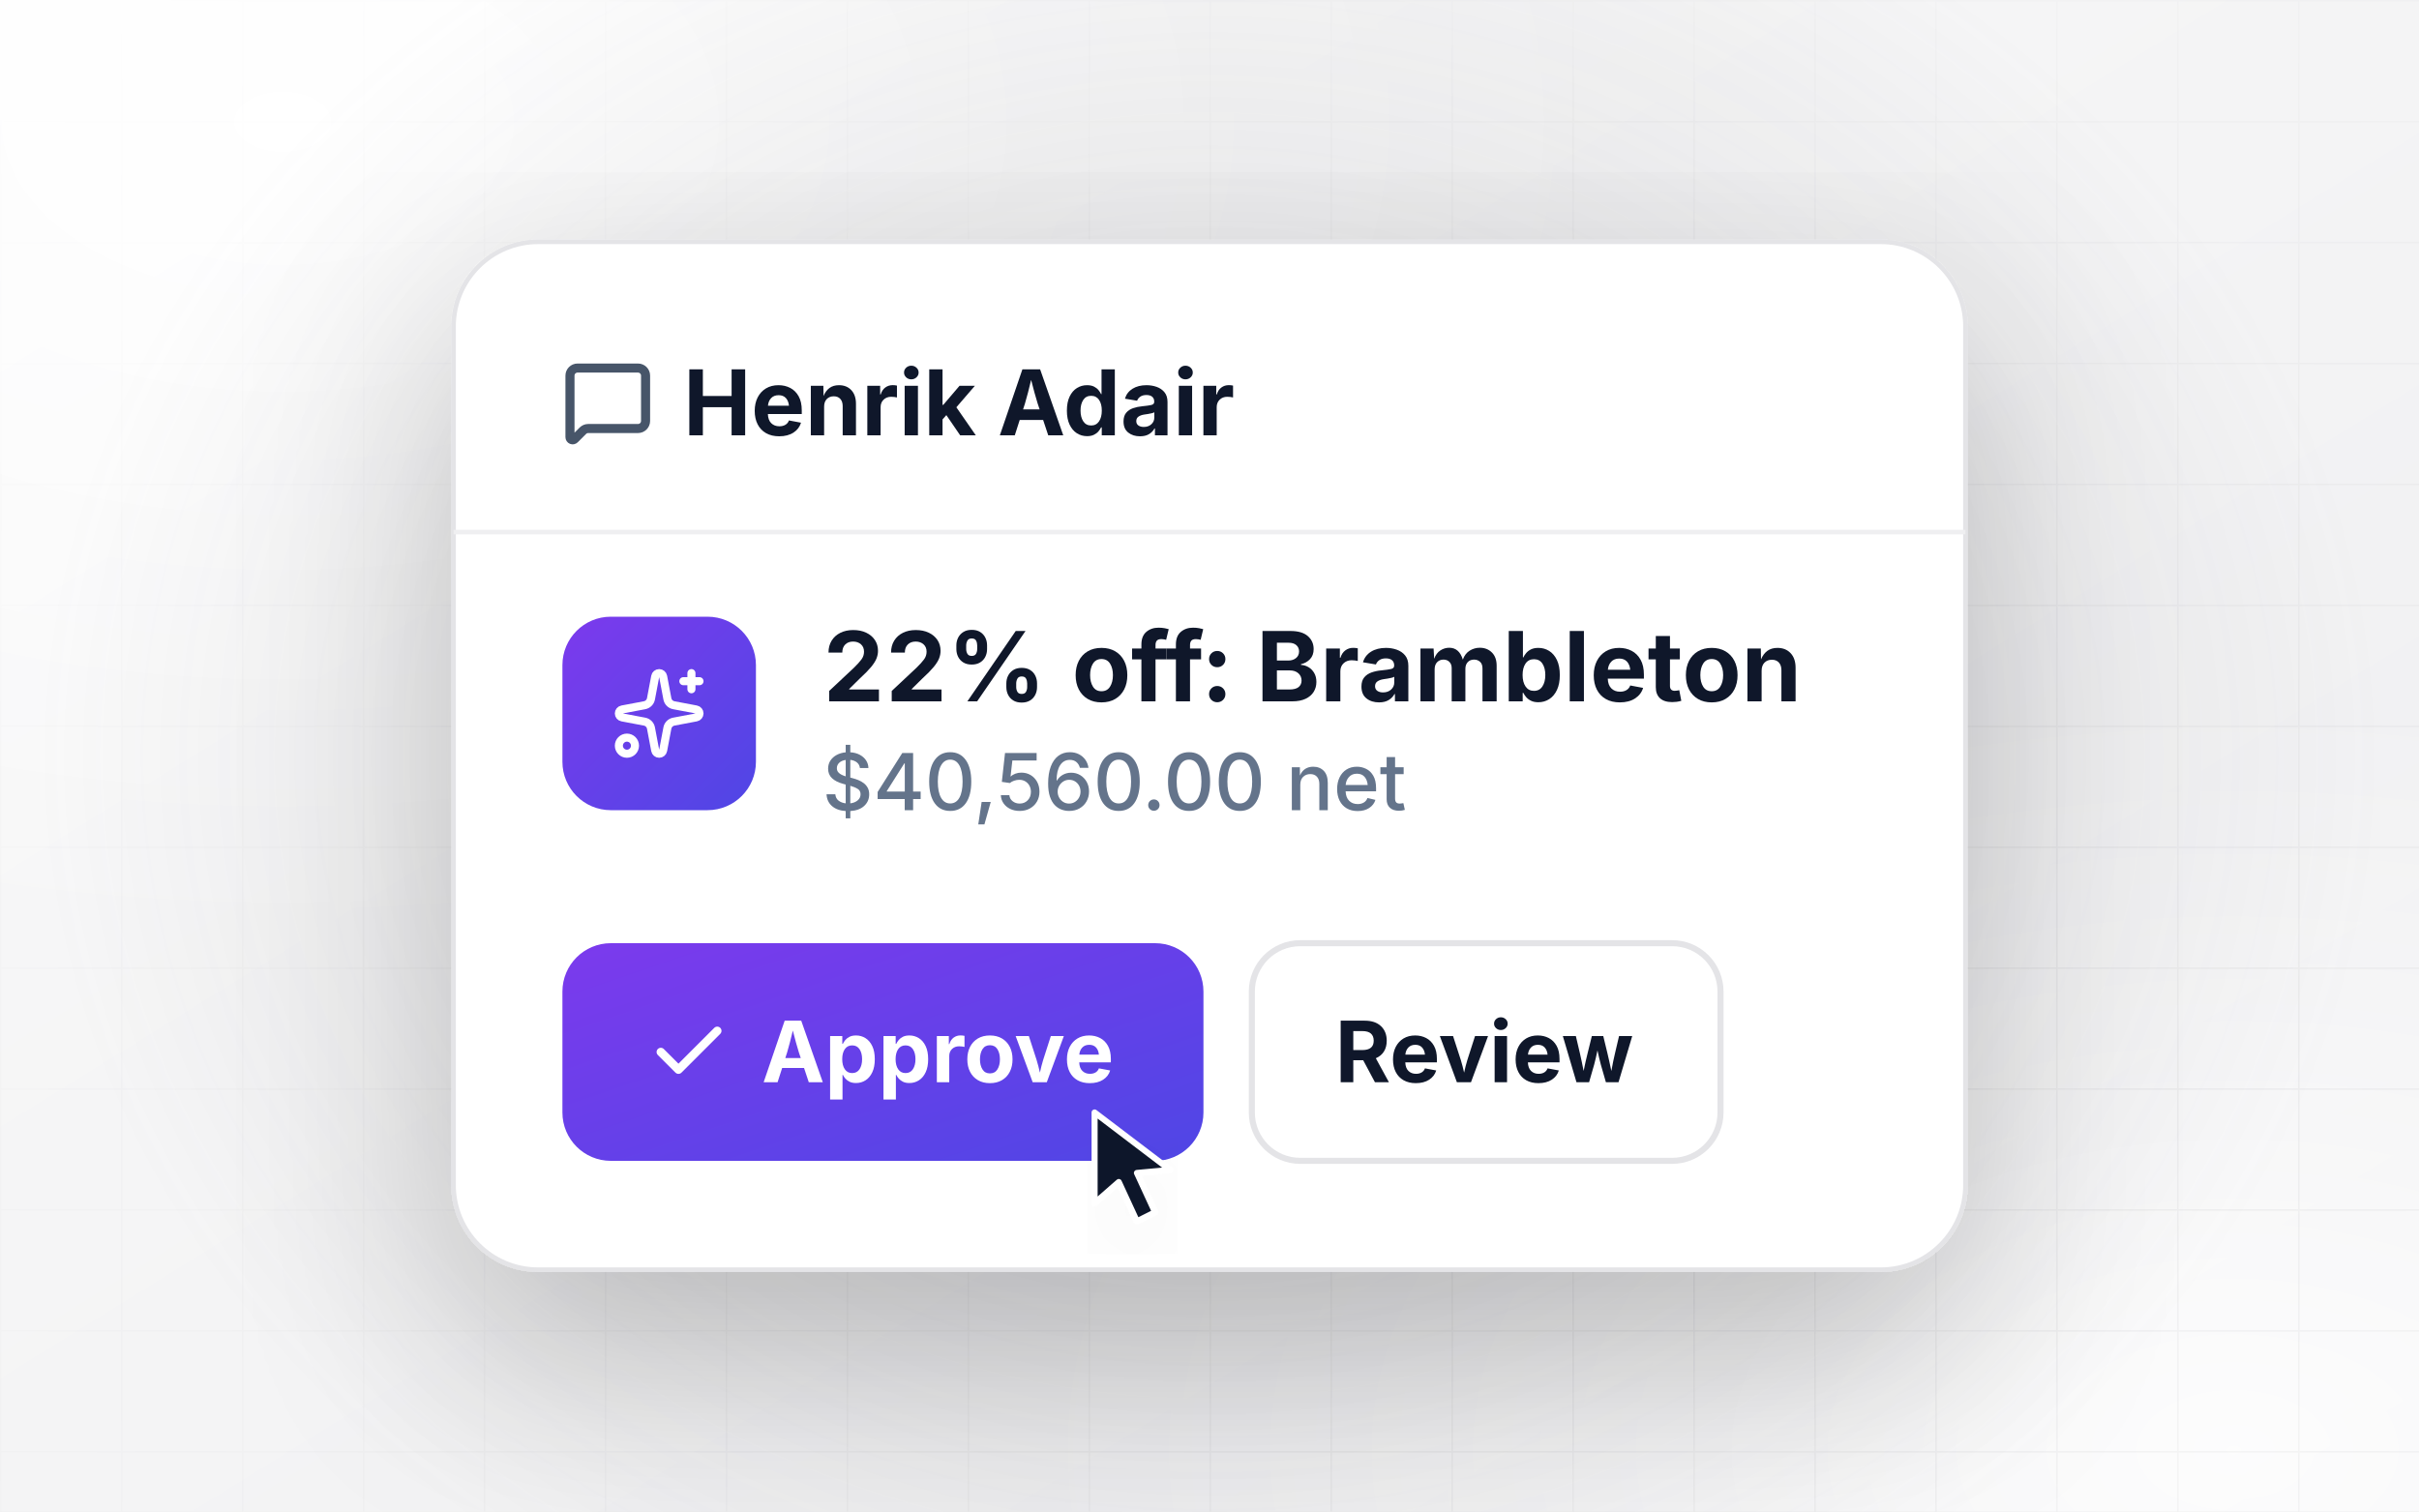
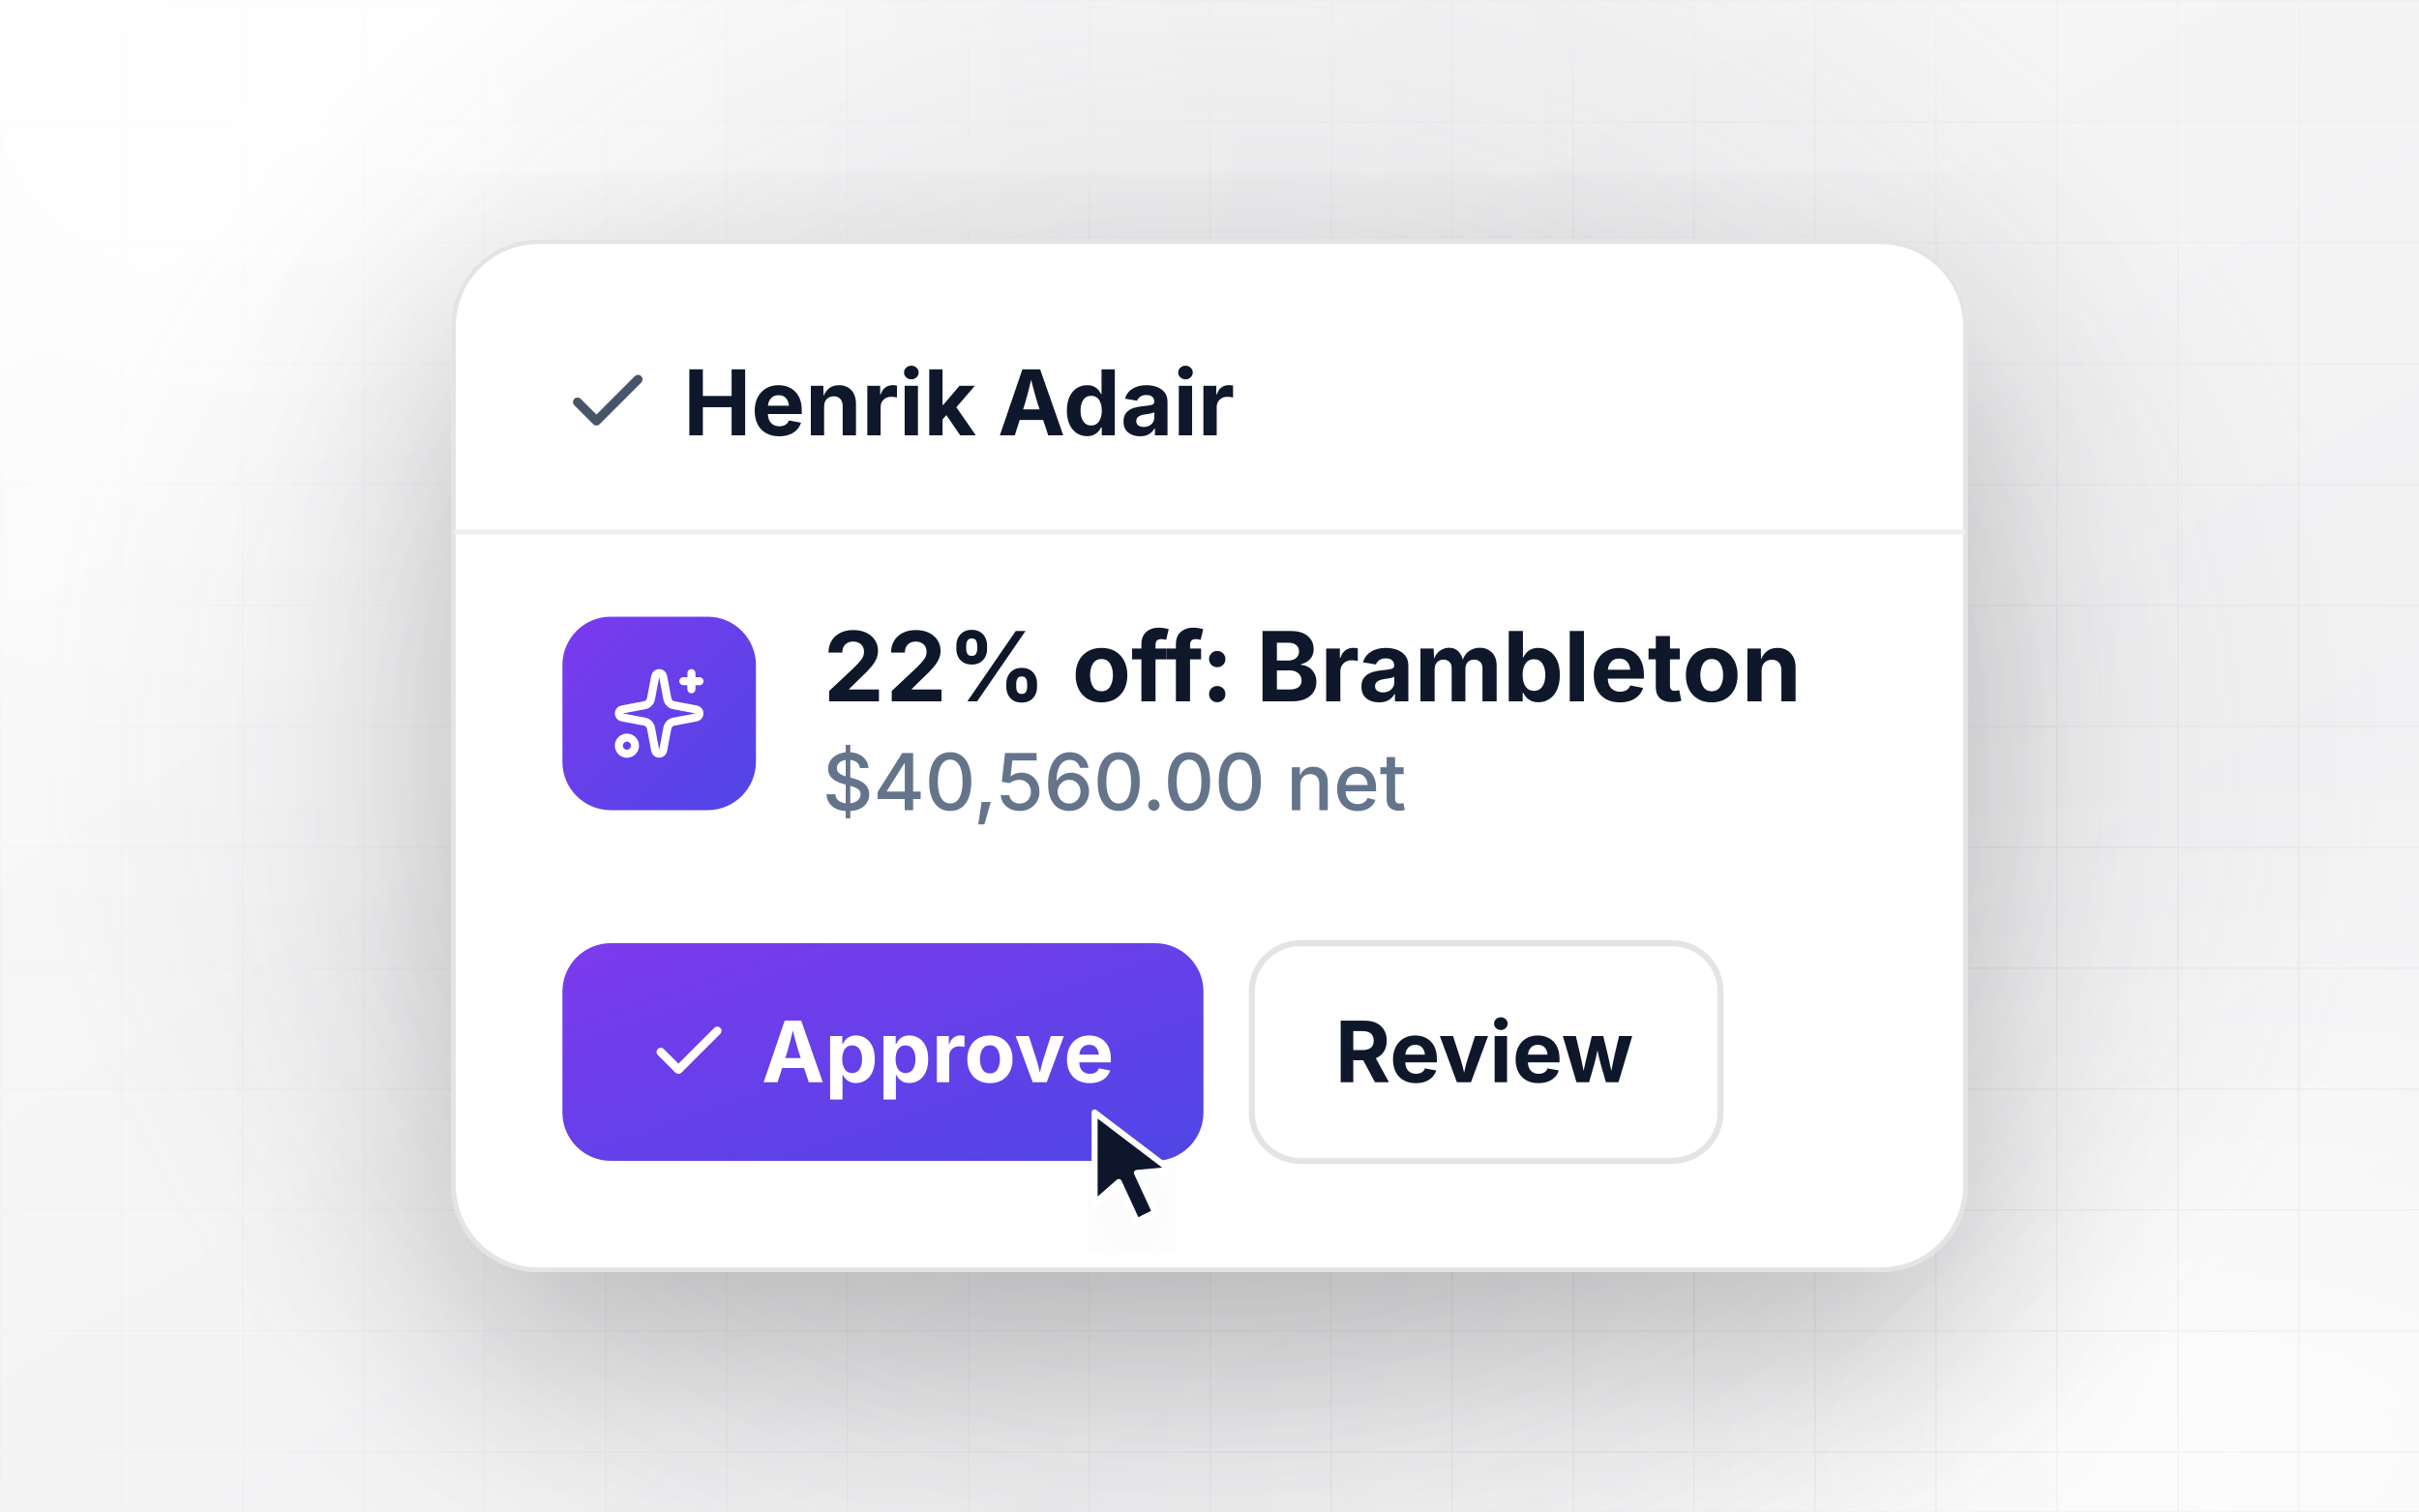
<svg xmlns="http://www.w3.org/2000/svg" xmlns:xlink="http://www.w3.org/1999/xlink" viewBox="0 0 800 500" width="800" height="500" role="img">
  <defs>
    <linearGradient id="bg" x1="0" y1="0" x2="1" y2="1">
      <stop offset="0" stop-color="#FAFAFA" />
      <stop offset="1" stop-color="#EEEEF0" />
    </linearGradient>
    <radialGradient id="glowA" cx="0.12" cy="0.08" r="0.55">
      <stop offset="0" stop-color="#FFFFFF" stop-opacity="0.95" />
      <stop offset="1" stop-color="#FFFFFF" stop-opacity="0" />
    </radialGradient>
    <radialGradient id="glowB" cx="0.92" cy="0.96" r="0.5">
      <stop offset="0" stop-color="#FFFFFF" stop-opacity="0.85" />
      <stop offset="1" stop-color="#FFFFFF" stop-opacity="0" />
    </radialGradient>
    <linearGradient id="gAcc" x1="0" y1="0" x2="1" y2="1">
      <stop offset="0" stop-color="#7C3AED" />
      <stop offset="1" stop-color="#4F46E5" />
    </linearGradient>
    <linearGradient id="gStroke" x1="0" y1="0" x2="1" y2="0">
      <stop offset="0" stop-color="#A78BFA" />
      <stop offset="1" stop-color="#818CF8" />
    </linearGradient>
    <pattern id="grid" width="40" height="40" patternUnits="userSpaceOnUse">
      <path d="M40 0H0V40" fill="none" stroke="#52525B" stroke-opacity="0.07" stroke-width="1" />
    </pattern>
    <radialGradient id="fade" cx="0.5" cy="0.45" r="0.65">
      <stop offset="0" stop-color="#fff" stop-opacity="1" />
      <stop offset="1" stop-color="#fff" stop-opacity="0" />
    </radialGradient>
    <mask id="gridMask">
      <rect width="1200" height="800" fill="url(#fade)" />
    </mask>
    <filter id="e1" x="-10%" y="-10%" width="120%" height="140%">
      <feDropShadow dx="0" dy="1" stdDeviation="1.2" flood-color="#0F172A" flood-opacity="0.07" />
      <feDropShadow dx="0" dy="12" stdDeviation="18" flood-color="#18181B" flood-opacity="0.08" />
    </filter>
    <filter id="e2" x="-15%" y="-15%" width="130%" height="160%">
      <feDropShadow dx="0" dy="2" stdDeviation="3" flood-color="#0F172A" flood-opacity="0.10" />
      <feDropShadow dx="0" dy="28" stdDeviation="34" flood-color="#18181B" flood-opacity="0.20" />
    </filter>
    <radialGradient id="spot" cx="0.5" cy="0.5" r="0.5">
      <stop offset="0" stop-color="#71717A" stop-opacity="0.24" />
      <stop offset="1" stop-color="#71717A" stop-opacity="0" />
    </radialGradient>
    <path id="g700_H" d="M135 0V1490H440V888H1089V1490H1395V0H1089V635H440V0Z" />
    <path id="g700_e" d="M633 -22Q462 -22 338.0 48.0Q214 118 147.5 247.0Q81 376 81 553Q81 726 147.5 856.0Q214 986 334.5 1059.0Q455 1132 618 1132Q764 1132 883.0 1070.0Q1002 1008 1072.5 882.0Q1143 756 1143 565V481H378Q383 344 454.0 274.0Q525 204 638 204Q717 204 773.5 237.5Q830 271 854 336L1126 285Q1085 146 956.5 62.0Q828 -22 633 -22ZM380 669H854Q843 778 784.0 842.0Q725 906 621 906Q513 906 451.0 839.5Q389 773 380 669Z" />
    <path id="g700_n" d="M428 647V0H128V1118H411L415 887Q462 1004 548.0 1068.0Q634 1132 763 1132Q937 1132 1042.0 1020.0Q1147 908 1147 711V0H847V659Q847 763 793.5 822.0Q740 881 645 881Q549 881 488.5 819.5Q428 758 428 647Z" />
    <path id="g700_r" d="M128 0V1118H418V923H430Q461 1026 533.5 1079.5Q606 1133 700 1133Q751 1133 797 1123V855Q777 861 738.5 865.5Q700 870 667 870Q563 870 495.5 805.0Q428 740 428 636V0Z" />
    <path id="g700_i" d="M128 0V1118H428V0ZM278 1264Q210 1264 162.0 1309.0Q114 1354 114 1418Q114 1482 162.0 1527.0Q210 1572 278 1572Q346 1572 394.5 1527.0Q443 1482 443 1418Q443 1354 394.5 1309.0Q346 1264 278 1264Z" />
    <path id="g700_k" d="M128 0V1490H428V688H445L811 1118H1158L740 633L1179 0H826L514 456L428 359V0Z" />
    <path id="g700_A" d="M49 0 558 1490H958L1480 0H1141L1026 346H497L386 0ZM573 585H947L902 719Q866 833 830.0 966.0Q794 1099 755 1251Q718 1097 684.0 964.0Q650 831 616 719Z" />
    <path id="g700_d" d="M537 -19Q408 -19 305.0 47.5Q202 114 141.5 242.5Q81 371 81 557Q81 748 143.0 876.0Q205 1004 308.0 1068.0Q411 1132 535 1132Q630 1132 693.0 1100.0Q756 1068 794.5 1021.0Q833 974 853 930H863V1490H1163V0H868V179H853Q832 134 793.0 88.5Q754 43 691.0 12.0Q628 -19 537 -19ZM629 222Q743 222 806.0 314.0Q869 406 869 558Q869 710 806.5 801.0Q744 892 629 892Q511 892 450.0 798.5Q389 705 389 558Q389 410 450.5 316.0Q512 222 629 222Z" />
    <path id="g700_a" d="M440 -22Q280 -22 174.0 62.5Q68 147 68 313Q68 438 128.0 509.0Q188 580 284.0 613.0Q380 646 490 656Q634 670 697.5 685.5Q761 701 761 756V761Q761 832 715.5 871.0Q670 910 586 910Q499 910 446.0 872.5Q393 835 375 781L100 827Q143 972 271.5 1052.0Q400 1132 587 1132Q707 1132 815.5 1094.0Q924 1056 992.5 972.5Q1061 889 1061 753V0H777V155H767Q726 77 645.0 27.5Q564 -22 440 -22ZM525 189Q630 189 696.5 250.0Q763 311 763 400V521Q745 508 704.5 498.5Q664 489 619.0 481.5Q574 474 541 470Q458 458 407.0 423.0Q356 388 356 321Q356 256 403.5 222.5Q451 189 525 189Z" />
    <path id="g700_two_tf" d="M142 0V220L670 715Q771 814 825.5 887.5Q880 961 880 1051Q880 1151 814.5 1208.5Q749 1266 649 1266Q545 1266 482.5 1204.0Q420 1142 420 1033H128Q128 1178 194.5 1285.5Q261 1393 379.0 1451.5Q497 1510 651 1510Q809 1510 927.0 1453.5Q1045 1397 1110.5 1298.0Q1176 1199 1176 1070Q1176 987 1143.5 906.0Q1111 825 1027.5 724.5Q944 624 791 484L566 262V251H1196V0Z" />
    <path id="g700_percent" d="M1569 -26Q1463 -26 1390.5 19.0Q1318 64 1281.0 138.5Q1244 213 1244 302V380Q1244 470 1282.0 544.5Q1320 619 1392.5 664.0Q1465 709 1569 709Q1675 709 1747.5 664.0Q1820 619 1857.0 544.0Q1894 469 1894 380V302Q1894 213 1856.5 138.0Q1819 63 1746.5 18.5Q1674 -26 1569 -26ZM511 779Q405 779 332.5 824.0Q260 869 223.0 943.5Q186 1018 186 1107V1185Q186 1275 224.0 1349.5Q262 1424 334.5 1469.0Q407 1514 511 1514Q617 1514 689.5 1469.0Q762 1424 799.0 1349.0Q836 1274 836 1185V1107Q836 1017 798.5 942.5Q761 868 688.5 823.5Q616 779 511 779ZM419 0 1443 1490H1650L626 0ZM511 962Q578 962 602.5 1007.0Q627 1052 627 1107V1185Q627 1239 603.5 1285.5Q580 1332 511 1332Q445 1332 419.5 1285.0Q394 1238 394 1185V1107Q394 1052 419.5 1007.0Q445 962 511 962ZM1569 157Q1636 157 1660.5 202.0Q1685 247 1685 302V380Q1685 434 1661.5 480.5Q1638 527 1569 527Q1503 527 1478.0 480.0Q1453 433 1453 380V302Q1453 247 1478.0 202.0Q1503 157 1569 157Z" />
    <path id="g700_o" d="M628 -22Q460 -22 337.0 50.5Q214 123 147.5 252.5Q81 382 81 554Q81 727 147.5 857.0Q214 987 337.0 1059.5Q460 1132 628 1132Q796 1132 919.0 1059.5Q1042 987 1108.5 857.0Q1175 727 1175 554Q1175 382 1108.5 252.5Q1042 123 919.0 50.5Q796 -22 628 -22ZM628 214Q748 214 809.0 311.0Q870 408 870 555Q870 703 809.0 799.5Q748 896 628 896Q508 896 447.5 799.5Q387 703 387 555Q387 408 447.5 311.0Q508 214 628 214Z" />
    <path id="g700_f" d="M750 1118V889H516V0H217V889H20V1118H217V1204Q217 1382 321.0 1471.0Q425 1560 580 1560Q651 1560 709.0 1549.0Q767 1538 795 1529L741 1303Q723 1308 696.5 1313.0Q670 1318 641 1318Q572 1318 544.0 1285.5Q516 1253 516 1194V1118Z" />
    <path id="g700_colon_tf" d="M277 -19Q204 -19 154.0 30.5Q104 80 104 153Q104 226 154.0 275.5Q204 325 277 325Q350 325 400.0 275.5Q450 226 450 153Q450 80 400.0 30.5Q350 -19 277 -19ZM277 723Q204 723 154.0 772.5Q104 822 104 895Q104 968 154.0 1017.5Q204 1067 277 1067Q350 1067 400.0 1017.5Q450 968 450 895Q450 822 400.0 772.5Q350 723 277 723Z" />
    <path id="g700_B" d="M135 0V1490H726Q971 1490 1094.5 1382.0Q1218 1274 1218 1107Q1218 975 1141.5 894.0Q1065 813 950 787V772Q1034 768 1108.5 724.0Q1183 680 1229.5 600.5Q1276 521 1276 411Q1276 293 1218.0 200.0Q1160 107 1046.0 53.5Q932 0 764 0ZM440 251H704Q839 251 900.5 303.0Q962 355 962 440Q962 533 894.5 594.0Q827 655 712 655H440ZM440 864H681Q779 864 844.0 916.0Q909 968 909 1058Q909 1139 851.5 1190.0Q794 1241 687 1241H440Z" />
    <path id="g700_m" d="M128 0V1118H406L418 901Q463 1023 550.0 1079.0Q637 1135 737 1135Q949 1135 1025 884Q1072 1013 1170.5 1074.0Q1269 1135 1384 1135Q1538 1135 1639.5 1035.5Q1741 936 1741 754V0H1441V697Q1441 791 1389.5 837.5Q1338 884 1263 884Q1178 884 1128.5 830.0Q1079 776 1079 688V0H789V705Q789 787 740.5 835.5Q692 884 615 884Q536 884 482.0 830.5Q428 777 428 676V0Z" />
    <path id="g700_b" d="M754 -19Q663 -19 600.0 12.0Q537 43 497.5 88.5Q458 134 437 179H423V0H128V1490H428V930H437Q457 974 495.5 1021.0Q534 1068 597.5 1100.0Q661 1132 756 1132Q880 1132 983.0 1068.0Q1086 1004 1147.5 876.0Q1209 748 1209 557Q1209 371 1149.0 242.5Q1089 114 986.0 47.5Q883 -19 754 -19ZM662 222Q779 222 840.5 316.0Q902 410 902 558Q902 705 841.0 798.5Q780 892 662 892Q546 892 483.5 801.0Q421 710 421 558Q421 406 484.0 314.0Q547 222 662 222Z" />
    <path id="g700_l" d="M428 1490V0H128V1490Z" />
    <path id="g700_t" d="M683 1118V889H474V327Q474 223 576 223Q593 223 623.5 227.5Q654 232 671 236L714 11Q664 -4 614.5 -10.0Q565 -16 520 -16Q352 -16 263.0 65.5Q174 147 174 301V889H20V1118H174V1384H474V1118Z" />
    <path id="g500_dollar" d="M605 -212V-23Q380 -8 248.0 107.0Q116 222 106 414H335Q344 306 420.0 248.0Q496 190 605 178V667L535 687Q352 736 249.5 832.0Q147 928 147 1081Q147 1200 206.5 1291.0Q266 1382 369.0 1438.0Q472 1494 605 1507V1702H725V1508Q864 1499 969.0 1444.0Q1074 1389 1134.0 1299.5Q1194 1210 1197 1098H975Q965 1189 897.5 1243.5Q830 1298 725 1310V849L788 832Q859 814 934.5 783.5Q1010 753 1074.0 704.5Q1138 656 1177.5 584.5Q1217 513 1217 412Q1217 233 1088.5 112.5Q960 -8 725 -23V-212ZM725 178Q843 192 917.5 255.5Q992 319 992 415Q992 509 915.5 556.0Q839 603 725 635ZM605 881V1308Q498 1293 436.5 1235.0Q375 1177 375 1094Q375 1031 410.0 989.5Q445 948 498.0 922.5Q551 897 605 881Z" />
    <path id="g500_four" d="M114 290V474L756 1490H1038V484H1234V290H1038V0H819V290ZM821 484V1219H809L352 496V484Z" />
    <path id="g500_zero" d="M661 -20Q401 -20 257.0 180.0Q113 380 113 744Q113 1106 257.5 1308.0Q402 1510 661 1510Q920 1510 1064.5 1308.0Q1209 1106 1209 744Q1209 381 1065.5 180.5Q922 -20 661 -20ZM661 175Q816 175 899.5 324.0Q983 473 983 744Q983 1016 899.5 1166.0Q816 1316 661 1316Q506 1316 422.0 1165.5Q338 1015 338 744Q338 473 422.0 324.0Q506 175 661 175Z" />
    <path id="g500_comma" d="M125 -371 213 214H450L285 -371Z" />
    <path id="g500_five" d="M607 -20Q468 -20 359.0 33.0Q250 86 185.5 179.0Q121 272 116 390H338Q346 294 423.0 233.0Q500 172 607 172Q734 172 816.5 258.0Q899 344 899 478Q899 568 860.0 639.0Q821 710 753.0 750.5Q685 791 597 791Q529 791 461.0 767.5Q393 744 352 707L142 737L225 1490H1048V1295H416L369 879H377Q421 923 493.5 950.5Q566 978 650 978Q786 978 892.5 914.0Q999 850 1060.5 738.0Q1122 626 1122 482Q1122 337 1056.0 223.5Q990 110 873.5 45.0Q757 -20 607 -20Z" />
    <path id="g500_six" d="M659 -20Q559 -20 461.5 15.5Q364 51 285.5 132.5Q207 214 160.0 352.0Q113 490 113 695Q113 953 181.5 1135.5Q250 1318 377.0 1414.0Q504 1510 678 1510Q810 1510 913.5 1457.5Q1017 1405 1082.0 1313.0Q1147 1221 1164 1102H940Q918 1193 851.5 1251.5Q785 1310 678 1310Q514 1310 423.5 1168.5Q333 1027 333 774H344Q401 869 498.0 922.5Q595 976 713 976Q842 976 947.5 913.0Q1053 850 1115.5 739.5Q1178 629 1178 487Q1178 344 1113.0 229.0Q1048 114 931.5 47.0Q815 -20 659 -20ZM658 172Q742 172 809.5 213.5Q877 255 916.5 326.0Q956 397 956 484Q956 570 918.0 639.5Q880 709 813.5 750.0Q747 791 662 791Q577 791 509.0 748.0Q441 705 401.0 635.0Q361 565 361 482Q361 399 399.5 328.5Q438 258 505.0 215.0Q572 172 658 172Z" />
    <path id="g500_period" d="M311 -15Q249 -15 206.0 27.5Q163 70 163 132Q163 194 206.0 237.0Q249 280 311 280Q373 280 415.5 237.0Q458 194 458 132Q458 70 415.5 27.5Q373 -15 311 -15Z" />
    <path id="g500_n" d="M368 662V0H148V1118H358L359 903Q411 1021 498.5 1076.5Q586 1132 704 1132Q875 1132 979.5 1024.5Q1084 917 1084 710V0H864V683Q864 804 801.0 872.0Q738 940 628 940Q516 940 442.0 867.5Q368 795 368 662Z" />
    <path id="g500_e" d="M630 -23Q465 -23 345.0 48.0Q225 119 160.5 248.0Q96 377 96 551Q96 723 159.5 854.0Q223 985 339.0 1058.5Q455 1132 611 1132Q738 1132 852.5 1075.5Q967 1019 1038.5 895.5Q1110 772 1110 570V492H317Q323 330 409.0 244.5Q495 159 632 159Q724 159 790.5 199.0Q857 239 886 317L1093 268Q1053 137 931.0 57.0Q809 -23 630 -23ZM318 656H892Q880 788 809.5 869.0Q739 950 612 950Q480 950 403.5 863.5Q327 777 318 656Z" />
    <path id="g500_t" d="M626 1118V939H403V302Q403 235 431.5 203.5Q460 172 525 172Q543 172 570.5 176.0Q598 180 618 184L657 8Q622 -4 581.5 -9.5Q541 -15 503 -15Q351 -15 267.0 63.5Q183 142 183 284V939H20V1118H183V1384H403V1118Z" />
    <path id="g700_p" d="M128 -418V1118H423V930H437Q457 974 495.5 1021.0Q534 1068 597.5 1100.0Q661 1132 756 1132Q880 1132 983.0 1068.0Q1086 1004 1147.5 876.0Q1209 748 1209 557Q1209 371 1149.0 242.5Q1089 114 986.0 47.5Q883 -19 754 -19Q663 -19 600.0 12.0Q537 43 497.5 88.5Q458 134 437 179H428V-418ZM662 222Q779 222 840.5 316.0Q902 410 902 558Q902 705 841.0 798.5Q780 892 662 892Q546 892 483.5 801.0Q421 710 421 558Q421 406 484.0 314.0Q547 222 662 222Z" />
    <path id="g700_v" d="M443 0 31 1118H350L538 538Q561 463 580.5 387.0Q600 311 618 233Q635 311 653.5 386.5Q672 462 696 538L882 1118H1197L784 0Z" />
    <path id="g700_R" d="M135 0V1490H716Q970 1490 1109.5 1357.5Q1249 1225 1249 1005Q1249 852 1181.0 743.5Q1113 635 985 581L1302 0H964L680 532H440V0ZM440 779H660Q934 779 934 1005Q934 1118 866.5 1178.0Q799 1238 659 1238H440Z" />
    <path id="g700_w" d="M361 0 31 1118H346L443 705Q463 612 487.0 505.0Q511 398 534 273Q557 395 582.5 502.5Q608 610 631 705L733 1118H1009L1109 705Q1130 610 1155.5 503.0Q1181 396 1205 272Q1226 396 1249.0 503.0Q1272 610 1294 705L1391 1118H1710L1378 0H1073L949 431Q928 503 908.5 593.0Q889 683 869 771Q850 683 830.0 592.5Q810 502 790 431L666 0Z" />
  </defs>
  <style>
.pulse{transform-box:fill-box;transform-origin:center;animation:pulse 2.4s cubic-bezier(.2,.7,.3,1) infinite}
@keyframes pulse{0%{transform:scale(1);opacity:.30}75%{transform:scale(2.1);opacity:0}100%{transform:scale(2.1);opacity:0}}
.caret{animation:blink 1.1s steps(1) infinite}
@keyframes blink{0%,55%{opacity:1}56%,100%{opacity:0}}
.press{transform-box:fill-box;transform-origin:0 0;animation:press 3.2s ease-in-out infinite}
@keyframes press{0%,58%,100%{transform:translate(0,0) scale(1)}66%{transform:translate(1.5px,2px) scale(.9)}74%{transform:translate(0,0) scale(1)}}
.ripple{transform-box:fill-box;transform-origin:center;opacity:0;animation:ripple 3.2s ease-out infinite}
@keyframes ripple{0%,62%{opacity:0;transform:scale(.4)}68%{opacity:.5}100%{opacity:0;transform:scale(2.4)}}
.sweep{animation:sweep 4.8s cubic-bezier(.45,0,.2,1) infinite}
@keyframes sweep{0%{transform:translateY(-470px);opacity:0}8%{opacity:1}72%{transform:translateY(0);opacity:1}100%{transform:translateY(0);opacity:1}}
.ring{transform-box:fill-box;transform-origin:50% 12%;animation:ring 4s ease-in-out infinite}
@keyframes ring{0%,70%,100%{transform:rotate(0)}74%{transform:rotate(14deg)}78%{transform:rotate(-12deg)}82%{transform:rotate(8deg)}86%{transform:rotate(-4deg)}90%{transform:rotate(0)}}
.glow{animation:glow 2.6s ease-in-out infinite}
@keyframes glow{0%,100%{opacity:1}50%{opacity:.45}}
.float{animation:float 6s ease-in-out infinite}
@keyframes float{0%,100%{transform:translateY(0)}50%{transform:translateY(-6px)}}
@media (prefers-reduced-motion: reduce){*{animation:none!important}}
</style>
  <rect width="800" height="500" fill="url(#bg)" />
  <rect width="800" height="500" fill="url(#glowA)" />
  <rect width="800" height="500" fill="url(#glowB)" />
  <rect width="800" height="500" fill="url(#grid)" mask="url(#gridMask)" />
  <ellipse cx="400.0" cy="250.0" rx="390.0" ry="323.0" fill="url(#spot)" />
  <rect x="150" y="80" width="500" height="340" rx="28" fill="#fff" stroke="#E4E4E7" stroke-width="1.5" filter="url(#e2)" />
  <g transform="translate(186 118) scale(1.25)" fill="none" stroke="#475569" stroke-width="2.4" stroke-linecap="round" stroke-linejoin="round">
-     <path d="M22 17a2 2 0 0 1-2 2H6.828a2 2 0 0 0-1.414.586l-2.202 2.202A.71.71 0 0 1 2 21.286V5a2 2 0 0 1 2-2h16a2 2 0 0 1 2 2z" />
+     <path d="M20 6 9 17l-5-5" />
  </g>
  <g>
    <use href="#g700_H" xlink:href="#g700_H" transform="translate(226.00 144.00) scale(0.01465 -0.01465)" fill="#0F172A" />
    <use href="#g700_e" xlink:href="#g700_e" transform="translate(248.41 144.00) scale(0.01465 -0.01465)" fill="#0F172A" />
    <use href="#g700_n" xlink:href="#g700_n" transform="translate(266.28 144.00) scale(0.01465 -0.01465)" fill="#0F172A" />
    <use href="#g700_r" xlink:href="#g700_r" transform="translate(284.96 144.00) scale(0.01465 -0.01465)" fill="#0F172A" />
    <use href="#g700_i" xlink:href="#g700_i" transform="translate(297.31 144.00) scale(0.01465 -0.01465)" fill="#0F172A" />
    <use href="#g700_k" xlink:href="#g700_k" transform="translate(305.44 144.00) scale(0.01465 -0.01465)" fill="#0F172A" />
    <use href="#g700_A" xlink:href="#g700_A" transform="translate(329.95 144.00) scale(0.01465 -0.01465)" fill="#0F172A" />
    <use href="#g700_d" xlink:href="#g700_d" transform="translate(351.65 144.00) scale(0.01465 -0.01465)" fill="#0F172A" />
    <use href="#g700_a" xlink:href="#g700_a" transform="translate(370.57 144.00) scale(0.01465 -0.01465)" fill="#0F172A" />
    <use href="#g700_i" xlink:href="#g700_i" transform="translate(387.98 144.00) scale(0.01465 -0.01465)" fill="#0F172A" />
    <use href="#g700_r" xlink:href="#g700_r" transform="translate(396.11 144.00) scale(0.01465 -0.01465)" fill="#0F172A" />
  </g>
  <line x1="150" y1="176" x2="650" y2="176" stroke="#EFEFF1" stroke-width="1.5" />
  <rect x="186" y="204" width="64" height="64" rx="16" fill="url(#gAcc)" />
  <g transform="translate(202 220) scale(1.3333)" fill="none" stroke="#fff" stroke-width="2" stroke-linecap="round" stroke-linejoin="round">
    <path d="M11.017 2.814a1 1 0 0 1 1.966 0l1.051 5.558a2 2 0 0 0 1.594 1.594l5.558 1.051a1 1 0 0 1 0 1.966l-5.558 1.051a2 2 0 0 0-1.594 1.594l-1.051 5.558a1 1 0 0 1-1.966 0l-1.051-5.558a2 2 0 0 0-1.594-1.594l-5.558-1.051a1 1 0 0 1 0-1.966l5.558-1.051a2 2 0 0 0 1.594-1.594z" />
    <path d="M20 2v4" />
    <path d="M22 4h-4" />
    <circle cx="4" cy="20" r="2" />
  </g>
  <g>
    <use href="#g700_two_tf" xlink:href="#g700_two_tf" transform="translate(272.00 232.00) scale(0.01562 -0.01562)" fill="#0F172A" />
    <use href="#g700_two_tf" xlink:href="#g700_two_tf" transform="translate(292.69 232.00) scale(0.01562 -0.01562)" fill="#0F172A" />
    <use href="#g700_percent" xlink:href="#g700_percent" transform="translate(313.38 232.00) scale(0.01562 -0.01562)" fill="#0F172A" />
    <use href="#g700_o" xlink:href="#g700_o" transform="translate(354.47 232.00) scale(0.01562 -0.01562)" fill="#0F172A" />
    <use href="#g700_f" xlink:href="#g700_f" transform="translate(374.09 232.00) scale(0.01562 -0.01562)" fill="#0F172A" />
    <use href="#g700_f" xlink:href="#g700_f" transform="translate(385.50 232.00) scale(0.01562 -0.01562)" fill="#0F172A" />
    <use href="#g700_colon_tf" xlink:href="#g700_colon_tf" transform="translate(398.23 232.00) scale(0.01562 -0.01562)" fill="#0F172A" />
    <use href="#g700_B" xlink:href="#g700_B" transform="translate(415.42 232.00) scale(0.01562 -0.01562)" fill="#0F172A" />
    <use href="#g700_r" xlink:href="#g700_r" transform="translate(436.59 232.00) scale(0.01562 -0.01562)" fill="#0F172A" />
    <use href="#g700_a" xlink:href="#g700_a" transform="translate(449.19 232.00) scale(0.01562 -0.01562)" fill="#0F172A" />
    <use href="#g700_m" xlink:href="#g700_m" transform="translate(467.77 232.00) scale(0.01562 -0.01562)" fill="#0F172A" />
    <use href="#g700_b" xlink:href="#g700_b" transform="translate(496.97 232.00) scale(0.01562 -0.01562)" fill="#0F172A" />
    <use href="#g700_l" xlink:href="#g700_l" transform="translate(517.14 232.00) scale(0.01562 -0.01562)" fill="#0F172A" />
    <use href="#g700_e" xlink:href="#g700_e" transform="translate(525.81 232.00) scale(0.01562 -0.01562)" fill="#0F172A" />
    <use href="#g700_t" xlink:href="#g700_t" transform="translate(544.88 232.00) scale(0.01562 -0.01562)" fill="#0F172A" />
    <use href="#g700_o" xlink:href="#g700_o" transform="translate(556.28 232.00) scale(0.01562 -0.01562)" fill="#0F172A" />
    <use href="#g700_n" xlink:href="#g700_n" transform="translate(575.91 232.00) scale(0.01562 -0.01562)" fill="#0F172A" />
  </g>
  <g>
    <use href="#g500_dollar" xlink:href="#g500_dollar" transform="translate(272.00 268.00) scale(0.0127 -0.0127)" fill="#64748B" />
    <use href="#g500_four" xlink:href="#g500_four" transform="translate(288.80 268.00) scale(0.0127 -0.0127)" fill="#64748B" />
    <use href="#g500_zero" xlink:href="#g500_zero" transform="translate(305.86 268.00) scale(0.0127 -0.0127)" fill="#64748B" />
    <use href="#g500_comma" xlink:href="#g500_comma" transform="translate(321.94 268.00) scale(0.0127 -0.0127)" fill="#64748B" />
    <use href="#g500_five" xlink:href="#g500_five" transform="translate(329.52 268.00) scale(0.0127 -0.0127)" fill="#64748B" />
    <use href="#g500_six" xlink:href="#g500_six" transform="translate(345.20 268.00) scale(0.0127 -0.0127)" fill="#64748B" />
    <use href="#g500_zero" xlink:href="#g500_zero" transform="translate(361.58 268.00) scale(0.0127 -0.0127)" fill="#64748B" />
    <use href="#g500_period" xlink:href="#g500_period" transform="translate(377.66 268.00) scale(0.0127 -0.0127)" fill="#64748B" />
    <use href="#g500_zero" xlink:href="#g500_zero" transform="translate(384.85 268.00) scale(0.0127 -0.0127)" fill="#64748B" />
    <use href="#g500_zero" xlink:href="#g500_zero" transform="translate(401.63 268.00) scale(0.0127 -0.0127)" fill="#64748B" />
    <use href="#g500_n" xlink:href="#g500_n" transform="translate(425.35 268.00) scale(0.0127 -0.0127)" fill="#64748B" />
    <use href="#g500_e" xlink:href="#g500_e" transform="translate(440.99 268.00) scale(0.0127 -0.0127)" fill="#64748B" />
    <use href="#g500_t" xlink:href="#g500_t" transform="translate(456.26 268.00) scale(0.0127 -0.0127)" fill="#64748B" />
  </g>
  <rect x="186" y="312" width="212" height="72" rx="16" fill="url(#gAcc)" />
  <g transform="translate(213.876 334.0) scale(1.1667)" fill="none" stroke="#fff" stroke-width="2.4" stroke-linecap="round" stroke-linejoin="round">
    <path d="M20 6 9 17l-5-5" />
  </g>
  <g>
    <use href="#g700_A" xlink:href="#g700_A" transform="translate(251.88 358.00) scale(0.01367 -0.01367)" fill="#fff" />
    <use href="#g700_p" xlink:href="#g700_p" transform="translate(272.78 358.00) scale(0.01367 -0.01367)" fill="#fff" />
    <use href="#g700_p" xlink:href="#g700_p" transform="translate(290.43 358.00) scale(0.01367 -0.01367)" fill="#fff" />
    <use href="#g700_r" xlink:href="#g700_r" transform="translate(308.08 358.00) scale(0.01367 -0.01367)" fill="#fff" />
    <use href="#g700_o" xlink:href="#g700_o" transform="translate(318.80 358.00) scale(0.01367 -0.01367)" fill="#fff" />
    <use href="#g700_v" xlink:href="#g700_v" transform="translate(335.47 358.00) scale(0.01367 -0.01367)" fill="#fff" />
    <use href="#g700_e" xlink:href="#g700_e" transform="translate(351.75 358.00) scale(0.01367 -0.01367)" fill="#fff" />
  </g>
  <rect x="414" y="312" width="155" height="72" rx="16" fill="#fff" stroke="#E4E4E7" stroke-width="2" />
  <g>
    <use href="#g700_R" xlink:href="#g700_R" transform="translate(441.54 358.00) scale(0.01367 -0.01367)" fill="#0F172A" />
    <use href="#g700_e" xlink:href="#g700_e" transform="translate(459.58 358.00) scale(0.01367 -0.01367)" fill="#0F172A" />
    <use href="#g700_v" xlink:href="#g700_v" transform="translate(475.76 358.00) scale(0.01367 -0.01367)" fill="#0F172A" />
    <use href="#g700_i" xlink:href="#g700_i" transform="translate(492.55 358.00) scale(0.01367 -0.01367)" fill="#0F172A" />
    <use href="#g700_e" xlink:href="#g700_e" transform="translate(500.13 358.00) scale(0.01367 -0.01367)" fill="#0F172A" />
    <use href="#g700_w" xlink:href="#g700_w" transform="translate(516.43 358.00) scale(0.01367 -0.01367)" fill="#0F172A" />
  </g>
  <circle class="ripple" cx="362" cy="368" r="14" fill="#7C3AED" />
  <g class="press">
    <g filter="url(#e1)">
      <path d="M362 368 l0 30 l8 -7 l6 13 l6 -3 l-6 -13 l11 -1 z" fill="#0F172A" stroke="#fff" stroke-width="2" stroke-linejoin="round" />
    </g>
  </g>
</svg>
